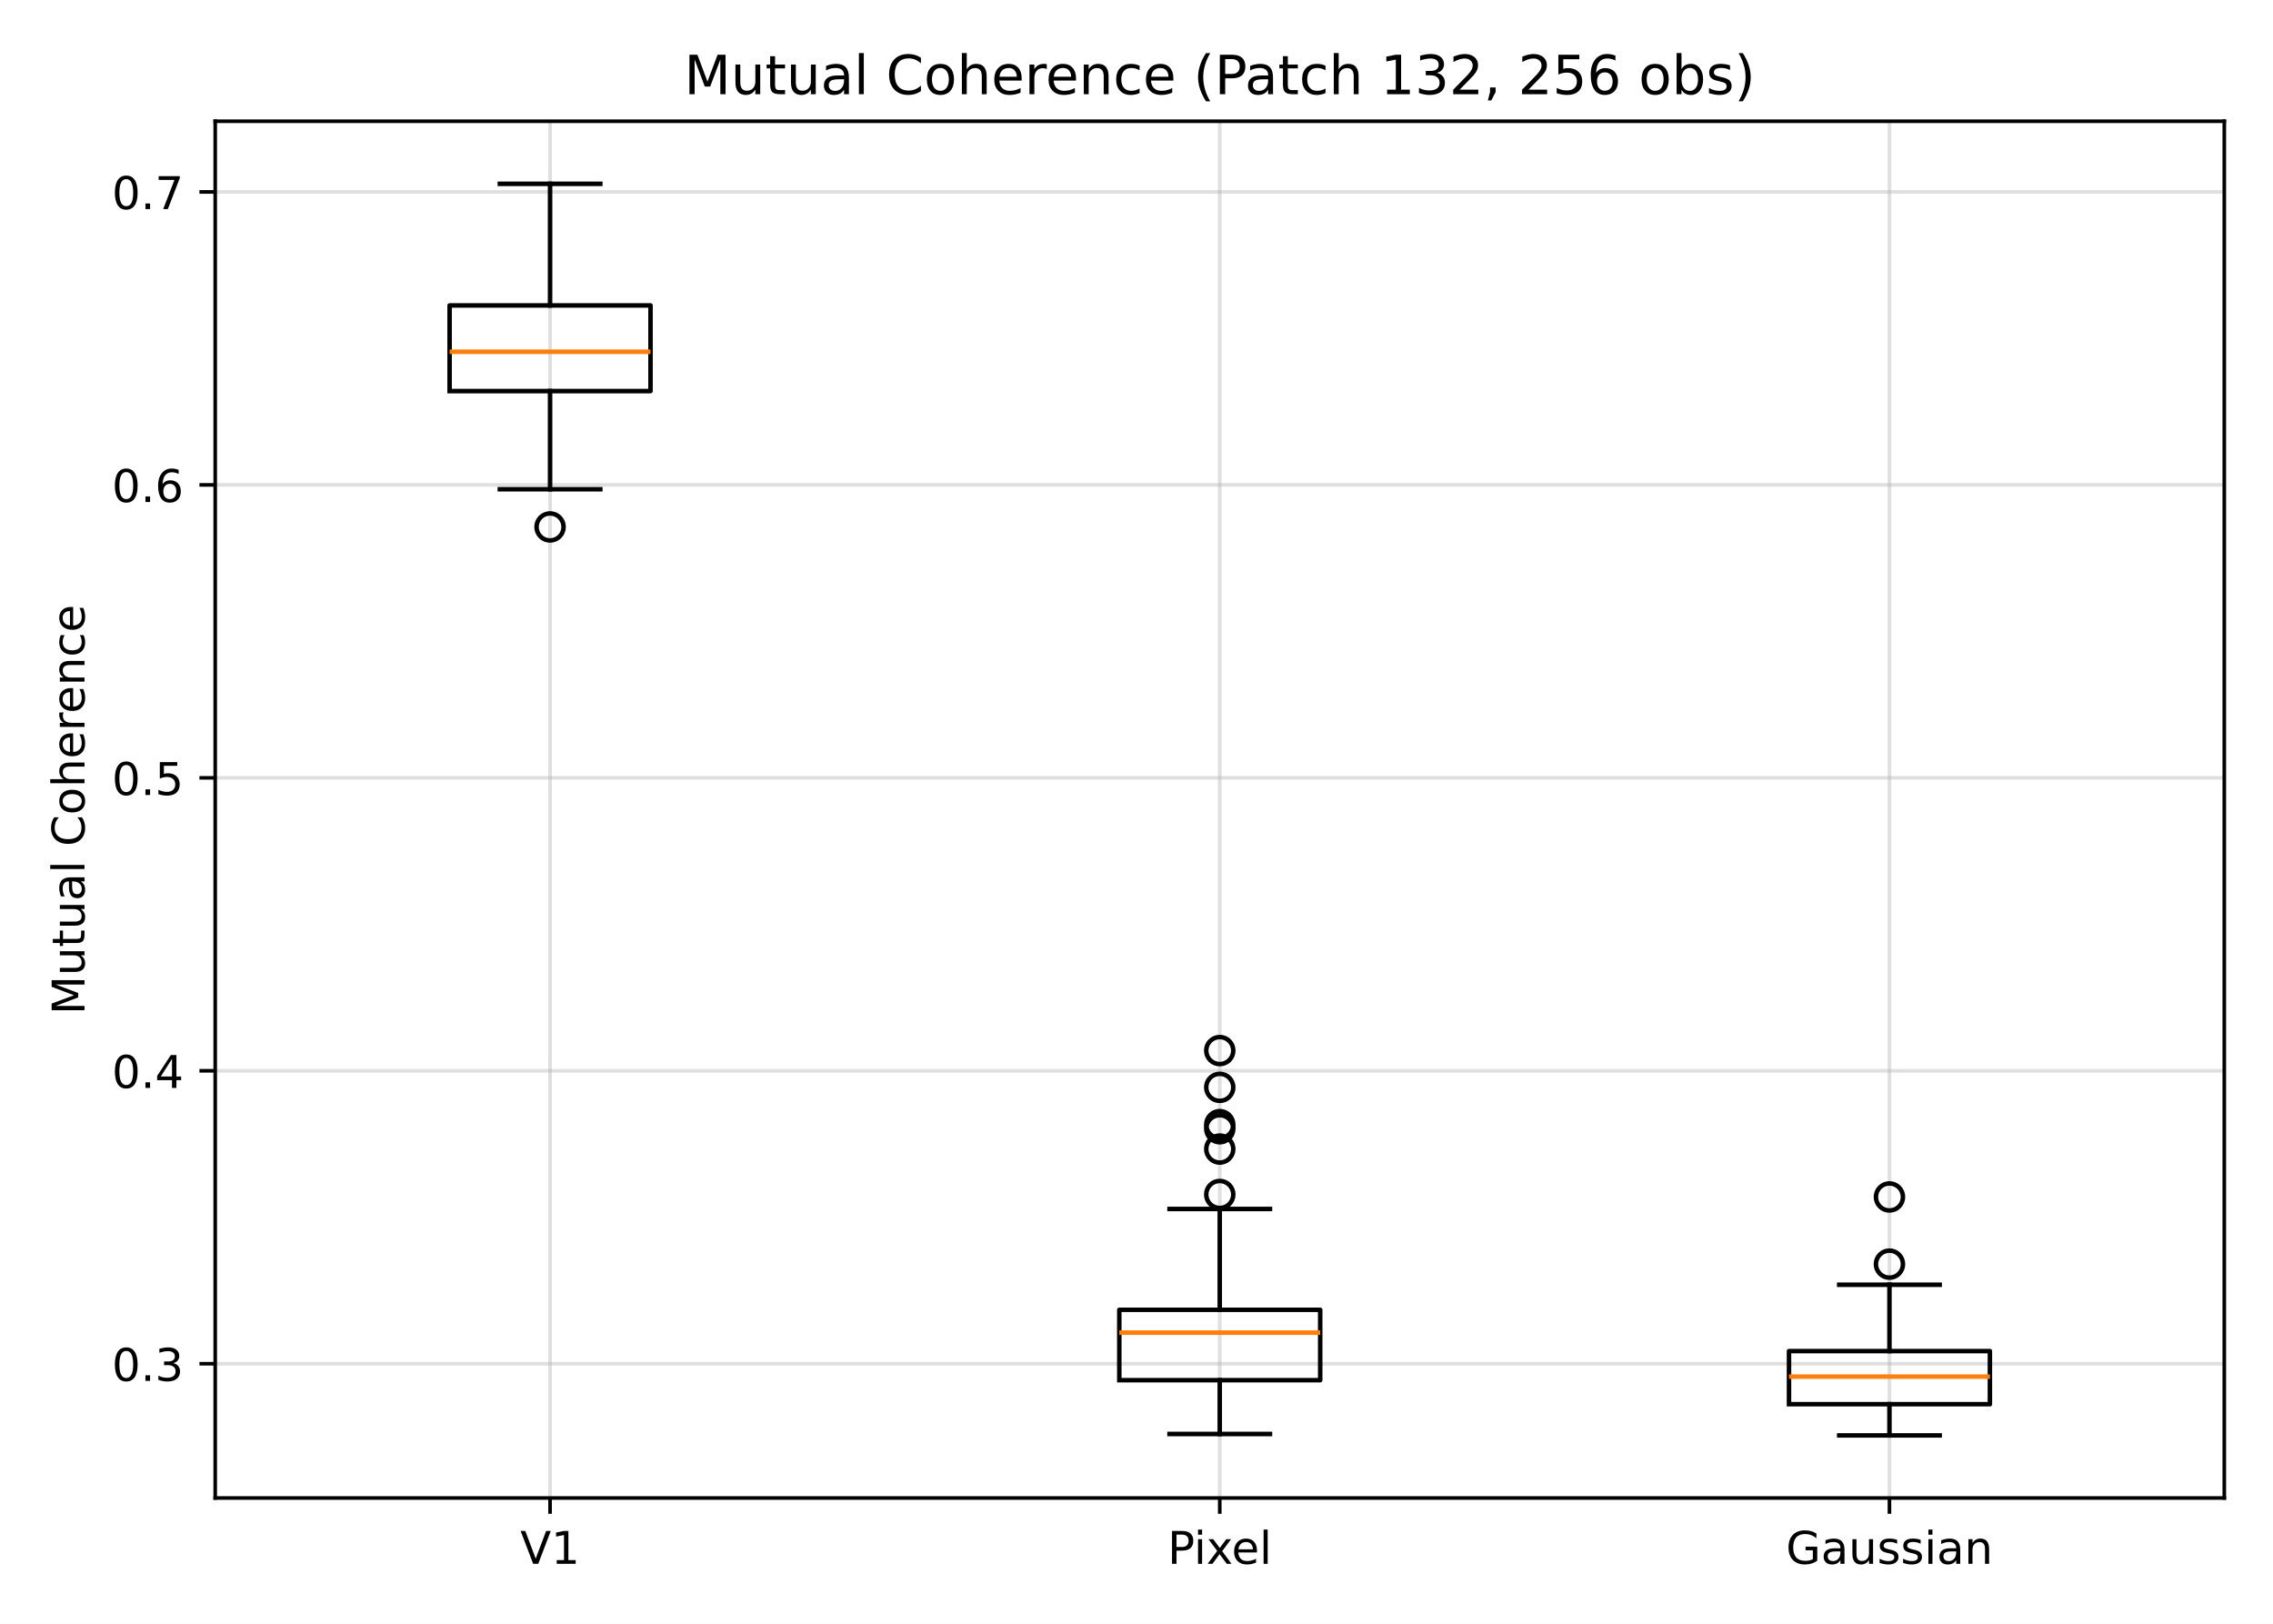
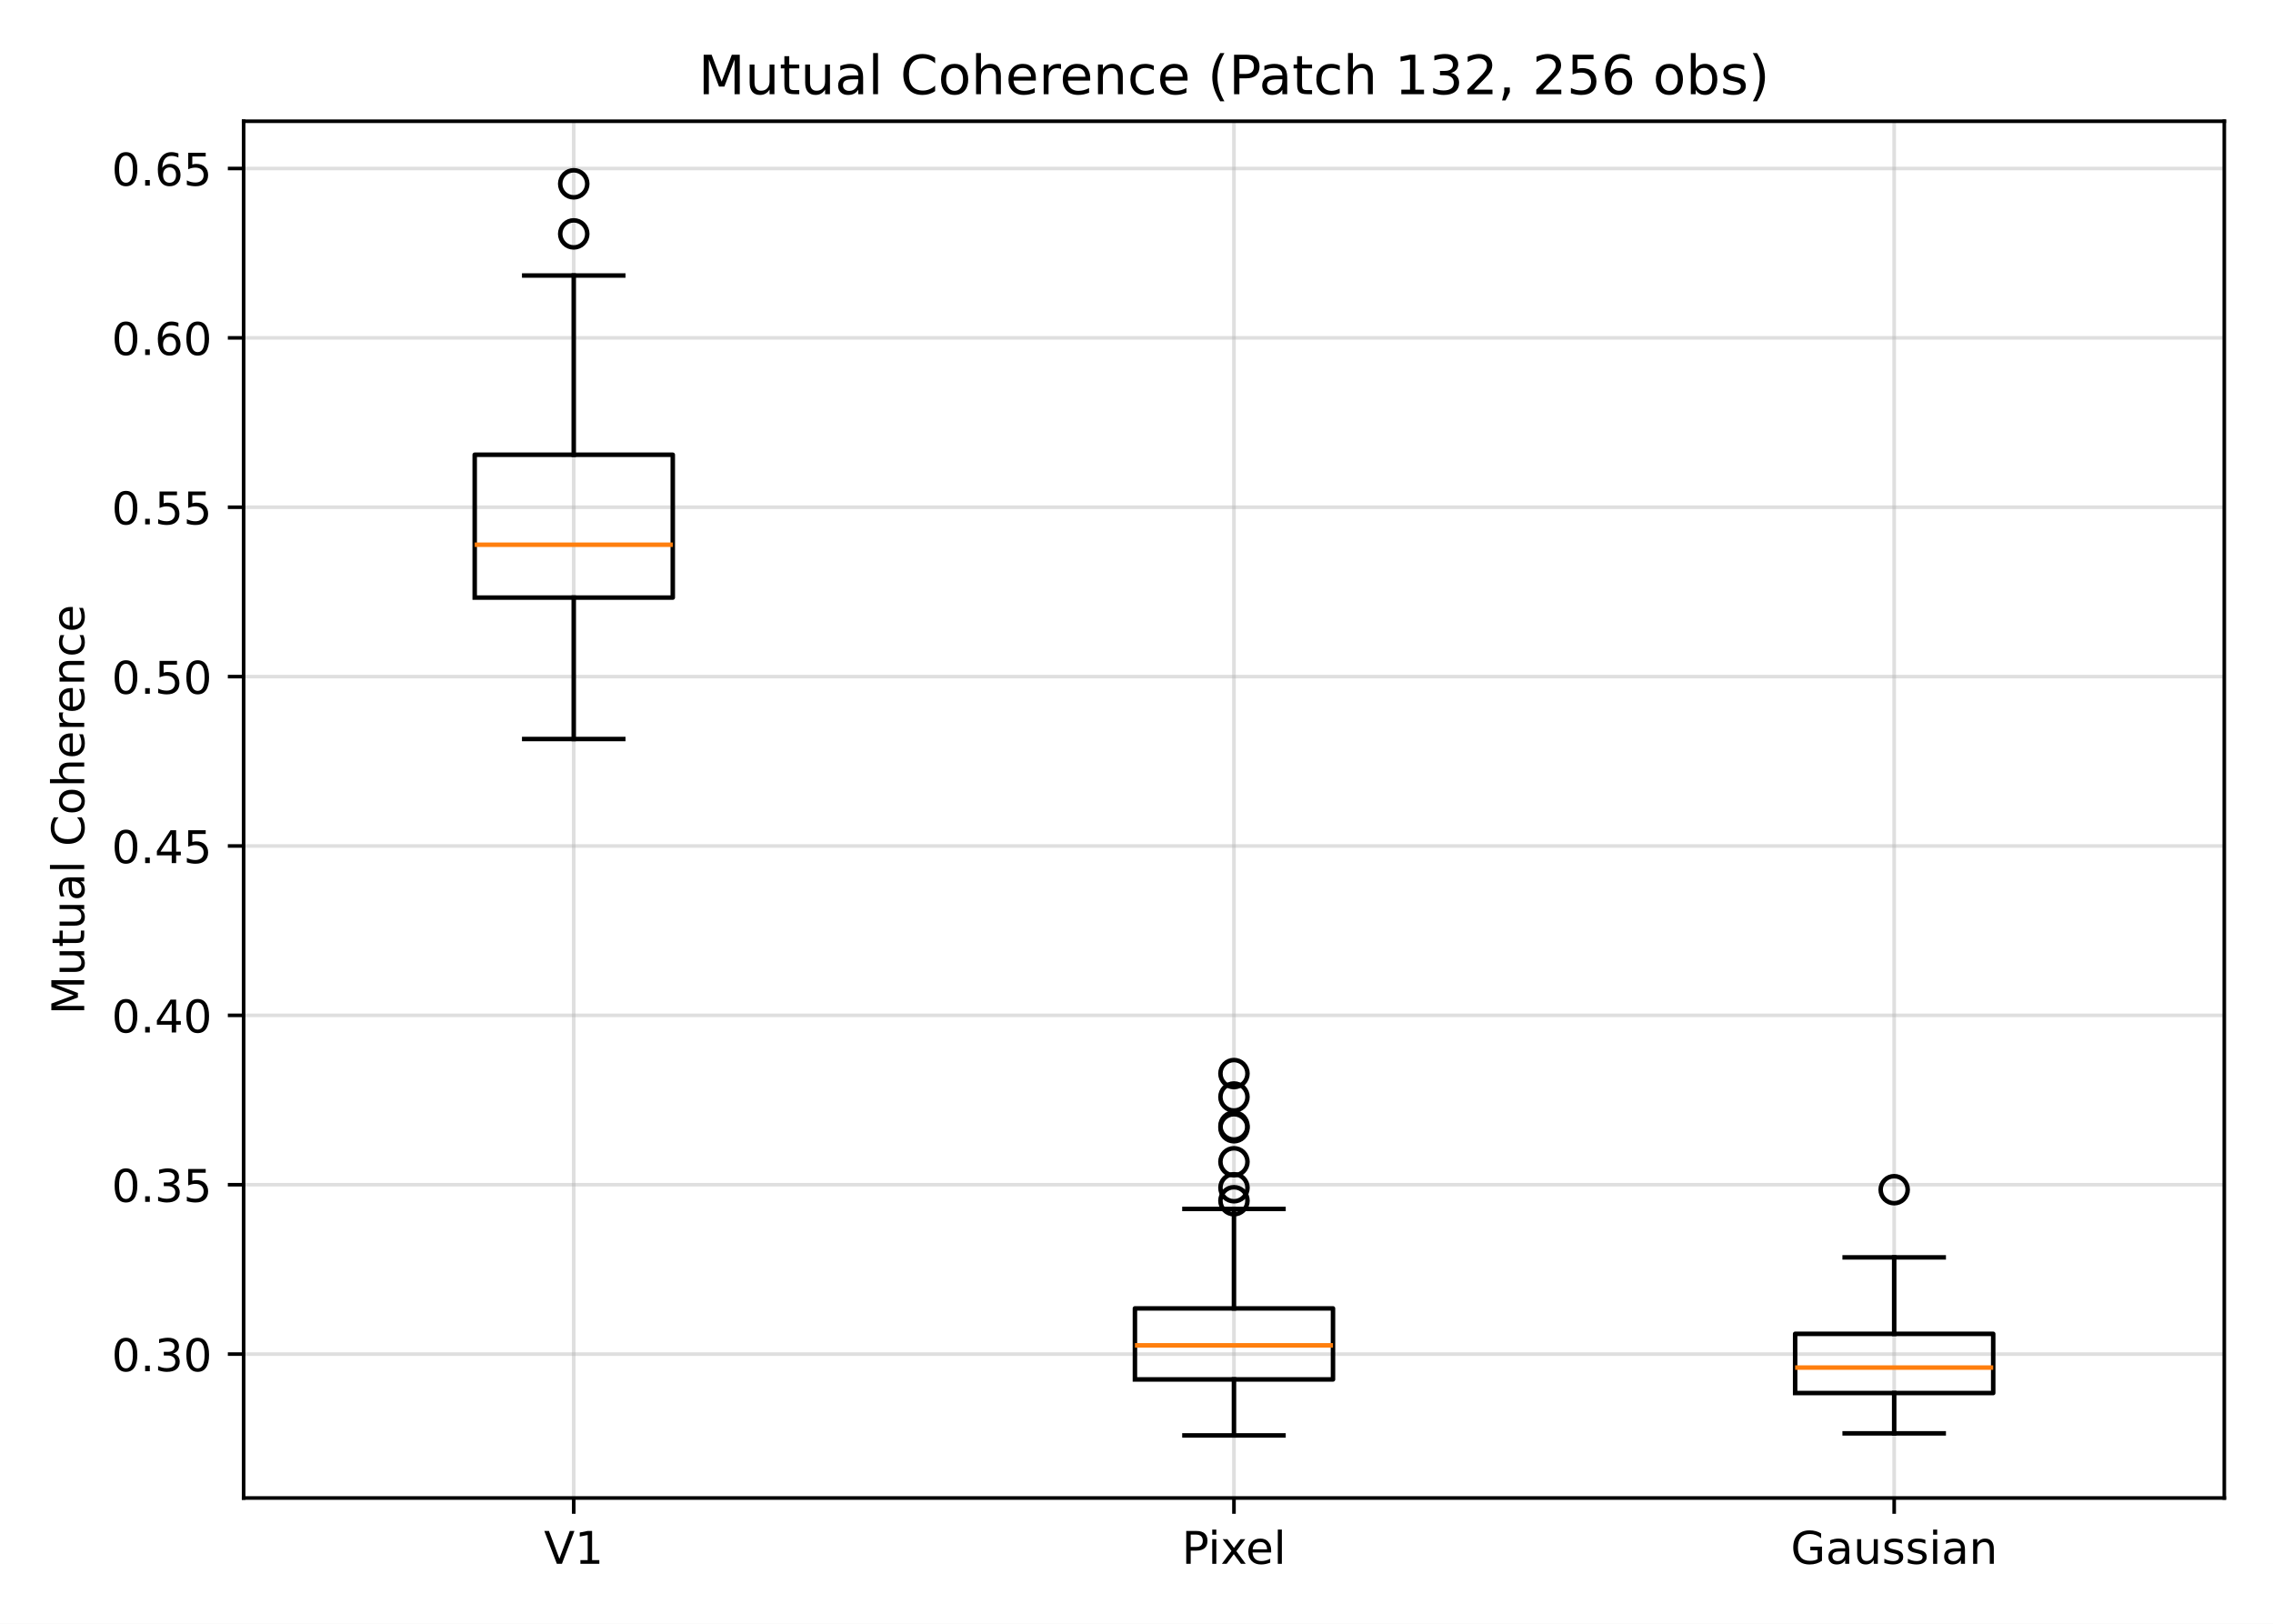
<svg xmlns="http://www.w3.org/2000/svg" xmlns:xlink="http://www.w3.org/1999/xlink" width="504pt" height="360pt" viewBox="0 0 504 360" version="1.1">
  <defs>
    <style type="text/css">*{stroke-linejoin: round; stroke-linecap: butt}</style>
  </defs>
  <g id="figure_1">
    <g id="patch_1">
      <path d="M 0 360  L 504 360  L 504 0  L 0 0  z " style="fill: #ffffff" />
    </g>
    <g id="axes_1">
      <g id="patch_2">
-         <path d="M 47.72 332.12  L 493.2 332.12  L 493.2 26.88  L 47.72 26.88  z " style="fill: #ffffff" />
+         <path d="M 54.02 332.12  L 493.2 332.12  L 493.2 26.88  L 54.02 26.88  z " style="fill: #ffffff" />
      </g>
      <g id="matplotlib.axis_1">
        <g id="xtick_1">
          <g id="line2d_1">
-             <path d="M 121.967 332.12  L 121.967 26.88  " clip-path="url(#p954dbcb11c)" style="fill: none; stroke: #b0b0b0; stroke-opacity: 0.4; stroke-width: 0.8; stroke-linecap: square" />
+             <path d="M 127.217 332.12  L 127.217 26.88  " clip-path="url(#p6411056f64)" style="fill: none; stroke: #b0b0b0; stroke-opacity: 0.4; stroke-width: 0.8; stroke-linecap: square" />
          </g>
          <g id="line2d_2">
            <defs>
-               <path id="m3029310635" d="M 0 0  L 0 3.5  " style="stroke: #000000; stroke-width: 0.8" />
+               <path id="m22b3dacb68" d="M 0 0  L 0 3.5  " style="stroke: #000000; stroke-width: 0.8" />
            </defs>
            <g>
-               <use xlink:href="#m3029310635" x="121.967" y="332.12" style="stroke: #000000; stroke-width: 0.8" />
+               <use xlink:href="#m22b3dacb68" x="127.217" y="332.12" style="stroke: #000000; stroke-width: 0.8" />
            </g>
          </g>
          <g id="text_1">
-             <g transform="translate(115.3651 346.7184) scale(0.1 -0.1)">
+             <g transform="translate(120.6151 346.7184) scale(0.1 -0.1)">
              <defs>
                <path id="DejaVuSans-56" d="M 1831 0  L 50 4666  L 709 4666  L 2188 738  L 3669 4666  L 4325 4666  L 2547 0  L 1831 0  z " transform="scale(0.015625)" />
                <path id="DejaVuSans-31" d="M 794 531  L 1825 531  L 1825 4091  L 703 3866  L 703 4441  L 1819 4666  L 2450 4666  L 2450 531  L 3481 531  L 3481 0  L 794 0  L 794 531  z " transform="scale(0.015625)" />
              </defs>
              <use xlink:href="#DejaVuSans-56" />
              <use xlink:href="#DejaVuSans-31" transform="translate(68.4082 0)" />
            </g>
          </g>
        </g>
        <g id="xtick_2">
          <g id="line2d_3">
-             <path d="M 270.46 332.12  L 270.46 26.88  " clip-path="url(#p954dbcb11c)" style="fill: none; stroke: #b0b0b0; stroke-opacity: 0.4; stroke-width: 0.8; stroke-linecap: square" />
+             <path d="M 273.61 332.12  L 273.61 26.88  " clip-path="url(#p6411056f64)" style="fill: none; stroke: #b0b0b0; stroke-opacity: 0.4; stroke-width: 0.8; stroke-linecap: square" />
          </g>
          <g id="line2d_4">
            <g>
-               <use xlink:href="#m3029310635" x="270.46" y="332.12" style="stroke: #000000; stroke-width: 0.8" />
+               <use xlink:href="#m22b3dacb68" x="273.61" y="332.12" style="stroke: #000000; stroke-width: 0.8" />
            </g>
          </g>
          <g id="text_2">
-             <g transform="translate(258.8998 346.7184) scale(0.1 -0.1)">
+             <g transform="translate(262.0498 346.7184) scale(0.1 -0.1)">
              <defs>
                <path id="DejaVuSans-50" d="M 1259 4147  L 1259 2394  L 2053 2394  Q 2494 2394 2734 2622  Q 2975 2850 2975 3272  Q 2975 3691 2734 3919  Q 2494 4147 2053 4147  L 1259 4147  z M 628 4666  L 2053 4666  Q 2838 4666 3239 4311  Q 3641 3956 3641 3272  Q 3641 2581 3239 2228  Q 2838 1875 2053 1875  L 1259 1875  L 1259 0  L 628 0  L 628 4666  z " transform="scale(0.015625)" />
                <path id="DejaVuSans-69" d="M 603 3500  L 1178 3500  L 1178 0  L 603 0  L 603 3500  z M 603 4863  L 1178 4863  L 1178 4134  L 603 4134  L 603 4863  z " transform="scale(0.015625)" />
                <path id="DejaVuSans-78" d="M 3513 3500  L 2247 1797  L 3578 0  L 2900 0  L 1881 1375  L 863 0  L 184 0  L 1544 1831  L 300 3500  L 978 3500  L 1906 2253  L 2834 3500  L 3513 3500  z " transform="scale(0.015625)" />
                <path id="DejaVuSans-65" d="M 3597 1894  L 3597 1613  L 953 1613  Q 991 1019 1311 708  Q 1631 397 2203 397  Q 2534 397 2845 478  Q 3156 559 3463 722  L 3463 178  Q 3153 47 2828 -22  Q 2503 -91 2169 -91  Q 1331 -91 842 396  Q 353 884 353 1716  Q 353 2575 817 3079  Q 1281 3584 2069 3584  Q 2775 3584 3186 3129  Q 3597 2675 3597 1894  z M 3022 2063  Q 3016 2534 2758 2815  Q 2500 3097 2075 3097  Q 1594 3097 1305 2825  Q 1016 2553 972 2059  L 3022 2063  z " transform="scale(0.015625)" />
                <path id="DejaVuSans-6c" d="M 603 4863  L 1178 4863  L 1178 0  L 603 0  L 603 4863  z " transform="scale(0.015625)" />
              </defs>
              <use xlink:href="#DejaVuSans-50" />
              <use xlink:href="#DejaVuSans-69" transform="translate(58.05273 0)" />
              <use xlink:href="#DejaVuSans-78" transform="translate(85.83594 0)" />
              <use xlink:href="#DejaVuSans-65" transform="translate(141.8906 0)" />
              <use xlink:href="#DejaVuSans-6c" transform="translate(203.4141 0)" />
            </g>
          </g>
        </g>
        <g id="xtick_3">
          <g id="line2d_5">
-             <path d="M 418.953 332.12  L 418.953 26.88  " clip-path="url(#p954dbcb11c)" style="fill: none; stroke: #b0b0b0; stroke-opacity: 0.4; stroke-width: 0.8; stroke-linecap: square" />
+             <path d="M 420.003 332.12  L 420.003 26.88  " clip-path="url(#p6411056f64)" style="fill: none; stroke: #b0b0b0; stroke-opacity: 0.4; stroke-width: 0.8; stroke-linecap: square" />
          </g>
          <g id="line2d_6">
            <g>
-               <use xlink:href="#m3029310635" x="418.953" y="332.12" style="stroke: #000000; stroke-width: 0.8" />
+               <use xlink:href="#m22b3dacb68" x="420.003" y="332.12" style="stroke: #000000; stroke-width: 0.8" />
            </g>
          </g>
          <g id="text_3">
-             <g transform="translate(396.0151 346.7184) scale(0.1 -0.1)">
+             <g transform="translate(397.0651 346.7184) scale(0.1 -0.1)">
              <defs>
                <path id="DejaVuSans-47" d="M 3809 666  L 3809 1919  L 2778 1919  L 2778 2438  L 4434 2438  L 4434 434  Q 4069 175 3628 42  Q 3188 -91 2688 -91  Q 1594 -91 976 548  Q 359 1188 359 2328  Q 359 3472 976 4111  Q 1594 4750 2688 4750  Q 3144 4750 3555 4637  Q 3966 4525 4313 4306  L 4313 3634  Q 3963 3931 3569 4081  Q 3175 4231 2741 4231  Q 1884 4231 1454 3753  Q 1025 3275 1025 2328  Q 1025 1384 1454 906  Q 1884 428 2741 428  Q 3075 428 3337 486  Q 3600 544 3809 666  z " transform="scale(0.015625)" />
                <path id="DejaVuSans-61" d="M 2194 1759  Q 1497 1759 1228 1600  Q 959 1441 959 1056  Q 959 750 1161 570  Q 1363 391 1709 391  Q 2188 391 2477 730  Q 2766 1069 2766 1631  L 2766 1759  L 2194 1759  z M 3341 1997  L 3341 0  L 2766 0  L 2766 531  Q 2569 213 2275 61  Q 1981 -91 1556 -91  Q 1019 -91 701 211  Q 384 513 384 1019  Q 384 1609 779 1909  Q 1175 2209 1959 2209  L 2766 2209  L 2766 2266  Q 2766 2663 2505 2880  Q 2244 3097 1772 3097  Q 1472 3097 1187 3025  Q 903 2953 641 2809  L 641 3341  Q 956 3463 1253 3523  Q 1550 3584 1831 3584  Q 2591 3584 2966 3190  Q 3341 2797 3341 1997  z " transform="scale(0.015625)" />
                <path id="DejaVuSans-75" d="M 544 1381  L 544 3500  L 1119 3500  L 1119 1403  Q 1119 906 1312 657  Q 1506 409 1894 409  Q 2359 409 2629 706  Q 2900 1003 2900 1516  L 2900 3500  L 3475 3500  L 3475 0  L 2900 0  L 2900 538  Q 2691 219 2414 64  Q 2138 -91 1772 -91  Q 1169 -91 856 284  Q 544 659 544 1381  z M 1991 3584  L 1991 3584  z " transform="scale(0.015625)" />
                <path id="DejaVuSans-73" d="M 2834 3397  L 2834 2853  Q 2591 2978 2328 3040  Q 2066 3103 1784 3103  Q 1356 3103 1142 2972  Q 928 2841 928 2578  Q 928 2378 1081 2264  Q 1234 2150 1697 2047  L 1894 2003  Q 2506 1872 2764 1633  Q 3022 1394 3022 966  Q 3022 478 2636 193  Q 2250 -91 1575 -91  Q 1294 -91 989 -36  Q 684 19 347 128  L 347 722  Q 666 556 975 473  Q 1284 391 1588 391  Q 1994 391 2212 530  Q 2431 669 2431 922  Q 2431 1156 2273 1281  Q 2116 1406 1581 1522  L 1381 1569  Q 847 1681 609 1914  Q 372 2147 372 2553  Q 372 3047 722 3315  Q 1072 3584 1716 3584  Q 2034 3584 2315 3537  Q 2597 3491 2834 3397  z " transform="scale(0.015625)" />
                <path id="DejaVuSans-6e" d="M 3513 2113  L 3513 0  L 2938 0  L 2938 2094  Q 2938 2591 2744 2837  Q 2550 3084 2163 3084  Q 1697 3084 1428 2787  Q 1159 2491 1159 1978  L 1159 0  L 581 0  L 581 3500  L 1159 3500  L 1159 2956  Q 1366 3272 1645 3428  Q 1925 3584 2291 3584  Q 2894 3584 3203 3211  Q 3513 2838 3513 2113  z " transform="scale(0.015625)" />
              </defs>
              <use xlink:href="#DejaVuSans-47" />
              <use xlink:href="#DejaVuSans-61" transform="translate(77.49023 0)" />
              <use xlink:href="#DejaVuSans-75" transform="translate(138.7695 0)" />
              <use xlink:href="#DejaVuSans-73" transform="translate(202.1484 0)" />
              <use xlink:href="#DejaVuSans-73" transform="translate(254.248 0)" />
              <use xlink:href="#DejaVuSans-69" transform="translate(306.3477 0)" />
              <use xlink:href="#DejaVuSans-61" transform="translate(334.1309 0)" />
              <use xlink:href="#DejaVuSans-6e" transform="translate(395.4102 0)" />
            </g>
          </g>
        </g>
      </g>
      <g id="matplotlib.axis_2">
        <g id="ytick_1">
          <g id="line2d_7">
-             <path d="M 47.72 302.354  L 493.2 302.354  " clip-path="url(#p954dbcb11c)" style="fill: none; stroke: #b0b0b0; stroke-opacity: 0.4; stroke-width: 0.8; stroke-linecap: square" />
+             <path d="M 54.02 300.217  L 493.2 300.217  " clip-path="url(#p6411056f64)" style="fill: none; stroke: #b0b0b0; stroke-opacity: 0.4; stroke-width: 0.8; stroke-linecap: square" />
          </g>
          <g id="line2d_8">
            <defs>
-               <path id="mb34a39f647" d="M 0 0  L -3.5 0  " style="stroke: #000000; stroke-width: 0.8" />
+               <path id="mb0b63b928d" d="M 0 0  L -3.5 0  " style="stroke: #000000; stroke-width: 0.8" />
            </defs>
            <g>
-               <use xlink:href="#mb34a39f647" x="47.72" y="302.354" style="stroke: #000000; stroke-width: 0.8" />
+               <use xlink:href="#mb0b63b928d" x="54.02" y="300.217" style="stroke: #000000; stroke-width: 0.8" />
            </g>
          </g>
          <g id="text_4">
-             <g transform="translate(24.81687 306.1536) scale(0.1 -0.1)">
+             <g transform="translate(24.75437 304.016) scale(0.1 -0.1)">
              <defs>
                <path id="DejaVuSans-30" d="M 2034 4250  Q 1547 4250 1301 3770  Q 1056 3291 1056 2328  Q 1056 1369 1301 889  Q 1547 409 2034 409  Q 2525 409 2770 889  Q 3016 1369 3016 2328  Q 3016 3291 2770 3770  Q 2525 4250 2034 4250  z M 2034 4750  Q 2819 4750 3233 4129  Q 3647 3509 3647 2328  Q 3647 1150 3233 529  Q 2819 -91 2034 -91  Q 1250 -91 836 529  Q 422 1150 422 2328  Q 422 3509 836 4129  Q 1250 4750 2034 4750  z " transform="scale(0.015625)" />
                <path id="DejaVuSans-2e" d="M 684 794  L 1344 794  L 1344 0  L 684 0  L 684 794  z " transform="scale(0.015625)" />
                <path id="DejaVuSans-33" d="M 2597 2516  Q 3050 2419 3304 2112  Q 3559 1806 3559 1356  Q 3559 666 3084 287  Q 2609 -91 1734 -91  Q 1441 -91 1130 -33  Q 819 25 488 141  L 488 750  Q 750 597 1062 519  Q 1375 441 1716 441  Q 2309 441 2620 675  Q 2931 909 2931 1356  Q 2931 1769 2642 2001  Q 2353 2234 1838 2234  L 1294 2234  L 1294 2753  L 1863 2753  Q 2328 2753 2575 2939  Q 2822 3125 2822 3475  Q 2822 3834 2567 4026  Q 2313 4219 1838 4219  Q 1578 4219 1281 4162  Q 984 4106 628 3988  L 628 4550  Q 988 4650 1302 4700  Q 1616 4750 1894 4750  Q 2613 4750 3031 4423  Q 3450 4097 3450 3541  Q 3450 3153 3228 2886  Q 3006 2619 2597 2516  z " transform="scale(0.015625)" />
              </defs>
              <use xlink:href="#DejaVuSans-30" />
              <use xlink:href="#DejaVuSans-2e" transform="translate(63.62305 0)" />
              <use xlink:href="#DejaVuSans-33" transform="translate(95.41016 0)" />
+               <use xlink:href="#DejaVuSans-30" transform="translate(159.0332 0)" />
            </g>
          </g>
        </g>
        <g id="ytick_2">
          <g id="line2d_9">
-             <path d="M 47.72 237.404  L 493.2 237.404  " clip-path="url(#p954dbcb11c)" style="fill: none; stroke: #b0b0b0; stroke-opacity: 0.4; stroke-width: 0.8; stroke-linecap: square" />
+             <path d="M 54.02 262.665  L 493.2 262.665  " clip-path="url(#p6411056f64)" style="fill: none; stroke: #b0b0b0; stroke-opacity: 0.4; stroke-width: 0.8; stroke-linecap: square" />
          </g>
          <g id="line2d_10">
            <g>
-               <use xlink:href="#mb34a39f647" x="47.72" y="237.404" style="stroke: #000000; stroke-width: 0.8" />
+               <use xlink:href="#mb0b63b928d" x="54.02" y="262.665" style="stroke: #000000; stroke-width: 0.8" />
            </g>
          </g>
          <g id="text_5">
-             <g transform="translate(24.81687 241.2035) scale(0.1 -0.1)">
-               <defs>
-                 <path id="DejaVuSans-34" d="M 2419 4116  L 825 1625  L 2419 1625  L 2419 4116  z M 2253 4666  L 3047 4666  L 3047 1625  L 3713 1625  L 3713 1100  L 3047 1100  L 3047 0  L 2419 0  L 2419 1100  L 313 1100  L 313 1709  L 2253 4666  z " transform="scale(0.015625)" />
-               </defs>
-               <use xlink:href="#DejaVuSans-30" />
-               <use xlink:href="#DejaVuSans-2e" transform="translate(63.62305 0)" />
-               <use xlink:href="#DejaVuSans-34" transform="translate(95.41016 0)" />
+             <g transform="translate(24.75437 266.4643) scale(0.1 -0.1)">
+               <defs>
+                 <path id="DejaVuSans-35" d="M 691 4666  L 3169 4666  L 3169 4134  L 1269 4134  L 1269 2991  Q 1406 3038 1543 3061  Q 1681 3084 1819 3084  Q 2600 3084 3056 2656  Q 3513 2228 3513 1497  Q 3513 744 3044 326  Q 2575 -91 1722 -91  Q 1428 -91 1123 -41  Q 819 9 494 109  L 494 744  Q 775 591 1075 516  Q 1375 441 1709 441  Q 2250 441 2565 725  Q 2881 1009 2881 1497  Q 2881 1984 2565 2268  Q 2250 2553 1709 2553  Q 1456 2553 1204 2497  Q 953 2441 691 2322  L 691 4666  z " transform="scale(0.015625)" />
+               </defs>
+               <use xlink:href="#DejaVuSans-30" />
+               <use xlink:href="#DejaVuSans-2e" transform="translate(63.62305 0)" />
+               <use xlink:href="#DejaVuSans-33" transform="translate(95.41016 0)" />
+               <use xlink:href="#DejaVuSans-35" transform="translate(159.0332 0)" />
            </g>
          </g>
        </g>
        <g id="ytick_3">
          <g id="line2d_11">
-             <path d="M 47.72 172.454  L 493.2 172.454  " clip-path="url(#p954dbcb11c)" style="fill: none; stroke: #b0b0b0; stroke-opacity: 0.4; stroke-width: 0.8; stroke-linecap: square" />
+             <path d="M 54.02 225.113  L 493.2 225.113  " clip-path="url(#p6411056f64)" style="fill: none; stroke: #b0b0b0; stroke-opacity: 0.4; stroke-width: 0.8; stroke-linecap: square" />
          </g>
          <g id="line2d_12">
            <g>
-               <use xlink:href="#mb34a39f647" x="47.72" y="172.454" style="stroke: #000000; stroke-width: 0.8" />
+               <use xlink:href="#mb0b63b928d" x="54.02" y="225.113" style="stroke: #000000; stroke-width: 0.8" />
            </g>
          </g>
          <g id="text_6">
-             <g transform="translate(24.81687 176.2534) scale(0.1 -0.1)">
-               <defs>
-                 <path id="DejaVuSans-35" d="M 691 4666  L 3169 4666  L 3169 4134  L 1269 4134  L 1269 2991  Q 1406 3038 1543 3061  Q 1681 3084 1819 3084  Q 2600 3084 3056 2656  Q 3513 2228 3513 1497  Q 3513 744 3044 326  Q 2575 -91 1722 -91  Q 1428 -91 1123 -41  Q 819 9 494 109  L 494 744  Q 775 591 1075 516  Q 1375 441 1709 441  Q 2250 441 2565 725  Q 2881 1009 2881 1497  Q 2881 1984 2565 2268  Q 2250 2553 1709 2553  Q 1456 2553 1204 2497  Q 953 2441 691 2322  L 691 4666  z " transform="scale(0.015625)" />
-               </defs>
-               <use xlink:href="#DejaVuSans-30" />
-               <use xlink:href="#DejaVuSans-2e" transform="translate(63.62305 0)" />
-               <use xlink:href="#DejaVuSans-35" transform="translate(95.41016 0)" />
+             <g transform="translate(24.75437 228.9125) scale(0.1 -0.1)">
+               <defs>
+                 <path id="DejaVuSans-34" d="M 2419 4116  L 825 1625  L 2419 1625  L 2419 4116  z M 2253 4666  L 3047 4666  L 3047 1625  L 3713 1625  L 3713 1100  L 3047 1100  L 3047 0  L 2419 0  L 2419 1100  L 313 1100  L 313 1709  L 2253 4666  z " transform="scale(0.015625)" />
+               </defs>
+               <use xlink:href="#DejaVuSans-30" />
+               <use xlink:href="#DejaVuSans-2e" transform="translate(63.62305 0)" />
+               <use xlink:href="#DejaVuSans-34" transform="translate(95.41016 0)" />
+               <use xlink:href="#DejaVuSans-30" transform="translate(159.0332 0)" />
            </g>
          </g>
        </g>
        <g id="ytick_4">
          <g id="line2d_13">
-             <path d="M 47.72 107.504  L 493.2 107.504  " clip-path="url(#p954dbcb11c)" style="fill: none; stroke: #b0b0b0; stroke-opacity: 0.4; stroke-width: 0.8; stroke-linecap: square" />
+             <path d="M 54.02 187.562  L 493.2 187.562  " clip-path="url(#p6411056f64)" style="fill: none; stroke: #b0b0b0; stroke-opacity: 0.4; stroke-width: 0.8; stroke-linecap: square" />
          </g>
          <g id="line2d_14">
            <g>
-               <use xlink:href="#mb34a39f647" x="47.72" y="107.504" style="stroke: #000000; stroke-width: 0.8" />
+               <use xlink:href="#mb0b63b928d" x="54.02" y="187.562" style="stroke: #000000; stroke-width: 0.8" />
            </g>
          </g>
          <g id="text_7">
-             <g transform="translate(24.81687 111.3032) scale(0.1 -0.1)">
-               <defs>
-                 <path id="DejaVuSans-36" d="M 2113 2584  Q 1688 2584 1439 2293  Q 1191 2003 1191 1497  Q 1191 994 1439 701  Q 1688 409 2113 409  Q 2538 409 2786 701  Q 3034 994 3034 1497  Q 3034 2003 2786 2293  Q 2538 2584 2113 2584  z M 3366 4563  L 3366 3988  Q 3128 4100 2886 4159  Q 2644 4219 2406 4219  Q 1781 4219 1451 3797  Q 1122 3375 1075 2522  Q 1259 2794 1537 2939  Q 1816 3084 2150 3084  Q 2853 3084 3261 2657  Q 3669 2231 3669 1497  Q 3669 778 3244 343  Q 2819 -91 2113 -91  Q 1303 -91 875 529  Q 447 1150 447 2328  Q 447 3434 972 4092  Q 1497 4750 2381 4750  Q 2619 4750 2861 4703  Q 3103 4656 3366 4563  z " transform="scale(0.015625)" />
-               </defs>
-               <use xlink:href="#DejaVuSans-30" />
-               <use xlink:href="#DejaVuSans-2e" transform="translate(63.62305 0)" />
-               <use xlink:href="#DejaVuSans-36" transform="translate(95.41016 0)" />
+             <g transform="translate(24.75437 191.3607) scale(0.1 -0.1)">
+               <use xlink:href="#DejaVuSans-30" />
+               <use xlink:href="#DejaVuSans-2e" transform="translate(63.62305 0)" />
+               <use xlink:href="#DejaVuSans-34" transform="translate(95.41016 0)" />
+               <use xlink:href="#DejaVuSans-35" transform="translate(159.0332 0)" />
            </g>
          </g>
        </g>
        <g id="ytick_5">
          <g id="line2d_15">
-             <path d="M 47.72 42.554  L 493.2 42.554  " clip-path="url(#p954dbcb11c)" style="fill: none; stroke: #b0b0b0; stroke-opacity: 0.4; stroke-width: 0.8; stroke-linecap: square" />
+             <path d="M 54.02 150.01  L 493.2 150.01  " clip-path="url(#p6411056f64)" style="fill: none; stroke: #b0b0b0; stroke-opacity: 0.4; stroke-width: 0.8; stroke-linecap: square" />
          </g>
          <g id="line2d_16">
            <g>
-               <use xlink:href="#mb34a39f647" x="47.72" y="42.554" style="stroke: #000000; stroke-width: 0.8" />
+               <use xlink:href="#mb0b63b928d" x="54.02" y="150.01" style="stroke: #000000; stroke-width: 0.8" />
            </g>
          </g>
          <g id="text_8">
-             <g transform="translate(24.81687 46.35311) scale(0.1 -0.1)">
-               <defs>
-                 <path id="DejaVuSans-37" d="M 525 4666  L 3525 4666  L 3525 4397  L 1831 0  L 1172 0  L 2766 4134  L 525 4134  L 525 4666  z " transform="scale(0.015625)" />
-               </defs>
-               <use xlink:href="#DejaVuSans-30" />
-               <use xlink:href="#DejaVuSans-2e" transform="translate(63.62305 0)" />
-               <use xlink:href="#DejaVuSans-37" transform="translate(95.41016 0)" />
-             </g>
-           </g>
-         </g>
-         <g id="text_9">
-           <g transform="translate(18.73719 224.9641) rotate(-90) scale(0.1 -0.1)">
+             <g transform="translate(24.75437 153.809) scale(0.1 -0.1)">
+               <use xlink:href="#DejaVuSans-30" />
+               <use xlink:href="#DejaVuSans-2e" transform="translate(63.62305 0)" />
+               <use xlink:href="#DejaVuSans-35" transform="translate(95.41016 0)" />
+               <use xlink:href="#DejaVuSans-30" transform="translate(159.0332 0)" />
+             </g>
+           </g>
+         </g>
+         <g id="ytick_6">
+           <g id="line2d_17">
+             <path d="M 54.02 112.458  L 493.2 112.458  " clip-path="url(#p6411056f64)" style="fill: none; stroke: #b0b0b0; stroke-opacity: 0.4; stroke-width: 0.8; stroke-linecap: square" />
+           </g>
+           <g id="line2d_18">
+             <g>
+               <use xlink:href="#mb0b63b928d" x="54.02" y="112.458" style="stroke: #000000; stroke-width: 0.8" />
+             </g>
+           </g>
+           <g id="text_9">
+             <g transform="translate(24.75437 116.2572) scale(0.1 -0.1)">
+               <use xlink:href="#DejaVuSans-30" />
+               <use xlink:href="#DejaVuSans-2e" transform="translate(63.62305 0)" />
+               <use xlink:href="#DejaVuSans-35" transform="translate(95.41016 0)" />
+               <use xlink:href="#DejaVuSans-35" transform="translate(159.0332 0)" />
+             </g>
+           </g>
+         </g>
+         <g id="ytick_7">
+           <g id="line2d_19">
+             <path d="M 54.02 74.906  L 493.2 74.906  " clip-path="url(#p6411056f64)" style="fill: none; stroke: #b0b0b0; stroke-opacity: 0.4; stroke-width: 0.8; stroke-linecap: square" />
+           </g>
+           <g id="line2d_20">
+             <g>
+               <use xlink:href="#mb0b63b928d" x="54.02" y="74.906" style="stroke: #000000; stroke-width: 0.8" />
+             </g>
+           </g>
+           <g id="text_10">
+             <g transform="translate(24.75437 78.70547) scale(0.1 -0.1)">
+               <defs>
+                 <path id="DejaVuSans-36" d="M 2113 2584  Q 1688 2584 1439 2293  Q 1191 2003 1191 1497  Q 1191 994 1439 701  Q 1688 409 2113 409  Q 2538 409 2786 701  Q 3034 994 3034 1497  Q 3034 2003 2786 2293  Q 2538 2584 2113 2584  z M 3366 4563  L 3366 3988  Q 3128 4100 2886 4159  Q 2644 4219 2406 4219  Q 1781 4219 1451 3797  Q 1122 3375 1075 2522  Q 1259 2794 1537 2939  Q 1816 3084 2150 3084  Q 2853 3084 3261 2657  Q 3669 2231 3669 1497  Q 3669 778 3244 343  Q 2819 -91 2113 -91  Q 1303 -91 875 529  Q 447 1150 447 2328  Q 447 3434 972 4092  Q 1497 4750 2381 4750  Q 2619 4750 2861 4703  Q 3103 4656 3366 4563  z " transform="scale(0.015625)" />
+               </defs>
+               <use xlink:href="#DejaVuSans-30" />
+               <use xlink:href="#DejaVuSans-2e" transform="translate(63.62305 0)" />
+               <use xlink:href="#DejaVuSans-36" transform="translate(95.41016 0)" />
+               <use xlink:href="#DejaVuSans-30" transform="translate(159.0332 0)" />
+             </g>
+           </g>
+         </g>
+         <g id="ytick_8">
+           <g id="line2d_21">
+             <path d="M 54.02 37.354  L 493.2 37.354  " clip-path="url(#p6411056f64)" style="fill: none; stroke: #b0b0b0; stroke-opacity: 0.4; stroke-width: 0.8; stroke-linecap: square" />
+           </g>
+           <g id="line2d_22">
+             <g>
+               <use xlink:href="#mb0b63b928d" x="54.02" y="37.354" style="stroke: #000000; stroke-width: 0.8" />
+             </g>
+           </g>
+           <g id="text_11">
+             <g transform="translate(24.75437 41.15371) scale(0.1 -0.1)">
+               <use xlink:href="#DejaVuSans-30" />
+               <use xlink:href="#DejaVuSans-2e" transform="translate(63.62305 0)" />
+               <use xlink:href="#DejaVuSans-36" transform="translate(95.41016 0)" />
+               <use xlink:href="#DejaVuSans-35" transform="translate(159.0332 0)" />
+             </g>
+           </g>
+         </g>
+         <g id="text_12">
+           <g transform="translate(18.67469 224.9641) rotate(-90) scale(0.1 -0.1)">
            <defs>
              <path id="DejaVuSans-4d" d="M 628 4666  L 1569 4666  L 2759 1491  L 3956 4666  L 4897 4666  L 4897 0  L 4281 0  L 4281 4097  L 3078 897  L 2444 897  L 1241 4097  L 1241 0  L 628 0  L 628 4666  z " transform="scale(0.015625)" />
              <path id="DejaVuSans-74" d="M 1172 4494  L 1172 3500  L 2356 3500  L 2356 3053  L 1172 3053  L 1172 1153  Q 1172 725 1289 603  Q 1406 481 1766 481  L 2356 481  L 2356 0  L 1766 0  Q 1100 0 847 248  Q 594 497 594 1153  L 594 3053  L 172 3053  L 172 3500  L 594 3500  L 594 4494  L 1172 4494  z " transform="scale(0.015625)" />
              <path id="DejaVuSans-20" transform="scale(0.015625)" />
              <path id="DejaVuSans-43" d="M 4122 4306  L 4122 3641  Q 3803 3938 3442 4084  Q 3081 4231 2675 4231  Q 1875 4231 1450 3742  Q 1025 3253 1025 2328  Q 1025 1406 1450 917  Q 1875 428 2675 428  Q 3081 428 3442 575  Q 3803 722 4122 1019  L 4122 359  Q 3791 134 3420 21  Q 3050 -91 2638 -91  Q 1578 -91 968 557  Q 359 1206 359 2328  Q 359 3453 968 4101  Q 1578 4750 2638 4750  Q 3056 4750 3426 4639  Q 3797 4528 4122 4306  z " transform="scale(0.015625)" />
              <path id="DejaVuSans-6f" d="M 1959 3097  Q 1497 3097 1228 2736  Q 959 2375 959 1747  Q 959 1119 1226 758  Q 1494 397 1959 397  Q 2419 397 2687 759  Q 2956 1122 2956 1747  Q 2956 2369 2687 2733  Q 2419 3097 1959 3097  z M 1959 3584  Q 2709 3584 3137 3096  Q 3566 2609 3566 1747  Q 3566 888 3137 398  Q 2709 -91 1959 -91  Q 1206 -91 779 398  Q 353 888 353 1747  Q 353 2609 779 3096  Q 1206 3584 1959 3584  z " transform="scale(0.015625)" />
              <path id="DejaVuSans-68" d="M 3513 2113  L 3513 0  L 2938 0  L 2938 2094  Q 2938 2591 2744 2837  Q 2550 3084 2163 3084  Q 1697 3084 1428 2787  Q 1159 2491 1159 1978  L 1159 0  L 581 0  L 581 4863  L 1159 4863  L 1159 2956  Q 1366 3272 1645 3428  Q 1925 3584 2291 3584  Q 2894 3584 3203 3211  Q 3513 2838 3513 2113  z " transform="scale(0.015625)" />
              <path id="DejaVuSans-72" d="M 2631 2963  Q 2534 3019 2420 3045  Q 2306 3072 2169 3072  Q 1681 3072 1420 2755  Q 1159 2438 1159 1844  L 1159 0  L 581 0  L 581 3500  L 1159 3500  L 1159 2956  Q 1341 3275 1631 3429  Q 1922 3584 2338 3584  Q 2397 3584 2469 3576  Q 2541 3569 2628 3553  L 2631 2963  z " transform="scale(0.015625)" />
              <path id="DejaVuSans-63" d="M 3122 3366  L 3122 2828  Q 2878 2963 2633 3030  Q 2388 3097 2138 3097  Q 1578 3097 1268 2742  Q 959 2388 959 1747  Q 959 1106 1268 751  Q 1578 397 2138 397  Q 2388 397 2633 464  Q 2878 531 3122 666  L 3122 134  Q 2881 22 2623 -34  Q 2366 -91 2075 -91  Q 1284 -91 818 406  Q 353 903 353 1747  Q 353 2603 823 3093  Q 1294 3584 2113 3584  Q 2378 3584 2631 3529  Q 2884 3475 3122 3366  z " transform="scale(0.015625)" />
            </defs>
            <use xlink:href="#DejaVuSans-4d" />
            <use xlink:href="#DejaVuSans-75" transform="translate(86.2793 0)" />
            <use xlink:href="#DejaVuSans-74" transform="translate(149.6582 0)" />
            <use xlink:href="#DejaVuSans-75" transform="translate(188.8672 0)" />
            <use xlink:href="#DejaVuSans-61" transform="translate(252.2461 0)" />
            <use xlink:href="#DejaVuSans-6c" transform="translate(313.5254 0)" />
            <use xlink:href="#DejaVuSans-20" transform="translate(341.3086 0)" />
            <use xlink:href="#DejaVuSans-43" transform="translate(373.0957 0)" />
            <use xlink:href="#DejaVuSans-6f" transform="translate(442.9199 0)" />
            <use xlink:href="#DejaVuSans-68" transform="translate(504.1016 0)" />
            <use xlink:href="#DejaVuSans-65" transform="translate(567.4805 0)" />
            <use xlink:href="#DejaVuSans-72" transform="translate(629.0039 0)" />
            <use xlink:href="#DejaVuSans-65" transform="translate(667.8672 0)" />
            <use xlink:href="#DejaVuSans-6e" transform="translate(729.3906 0)" />
            <use xlink:href="#DejaVuSans-63" transform="translate(792.7695 0)" />
            <use xlink:href="#DejaVuSans-65" transform="translate(847.75 0)" />
          </g>
        </g>
      </g>
-       <g id="line2d_17">
-         <path d="M 99.693 86.706  L 144.241 86.706  L 144.241 67.715  L 99.693 67.715  L 99.693 86.706  " clip-path="url(#p954dbcb11c)" style="fill: none; stroke: #000000; stroke-linecap: square" />
-       </g>
-       <g id="line2d_18">
-         <path d="M 121.967 86.706  L 121.967 108.471  " clip-path="url(#p954dbcb11c)" style="fill: none; stroke: #000000; stroke-linecap: square" />
-       </g>
-       <g id="line2d_19">
-         <path d="M 121.967 67.715  L 121.967 40.755  " clip-path="url(#p954dbcb11c)" style="fill: none; stroke: #000000; stroke-linecap: square" />
-       </g>
-       <g id="line2d_20">
-         <path d="M 110.83 108.471  L 133.104 108.471  " clip-path="url(#p954dbcb11c)" style="fill: none; stroke: #000000; stroke-linecap: square" />
-       </g>
-       <g id="line2d_21">
-         <path d="M 110.83 40.755  L 133.104 40.755  " clip-path="url(#p954dbcb11c)" style="fill: none; stroke: #000000; stroke-linecap: square" />
-       </g>
-       <g id="line2d_22">
+       <g id="line2d_23">
+         <path d="M 105.258 132.493  L 149.176 132.493  L 149.176 100.823  L 105.258 100.823  L 105.258 132.493  " clip-path="url(#p6411056f64)" style="fill: none; stroke: #000000; stroke-linecap: square" />
+       </g>
+       <g id="line2d_24">
+         <path d="M 127.217 132.493  L 127.217 163.85  " clip-path="url(#p6411056f64)" style="fill: none; stroke: #000000; stroke-linecap: square" />
+       </g>
+       <g id="line2d_25">
+         <path d="M 127.217 100.823  L 127.217 61.085  " clip-path="url(#p6411056f64)" style="fill: none; stroke: #000000; stroke-linecap: square" />
+       </g>
+       <g id="line2d_26">
+         <path d="M 116.237 163.85  L 138.196 163.85  " clip-path="url(#p6411056f64)" style="fill: none; stroke: #000000; stroke-linecap: square" />
+       </g>
+       <g id="line2d_27">
+         <path d="M 116.237 61.085  L 138.196 61.085  " clip-path="url(#p6411056f64)" style="fill: none; stroke: #000000; stroke-linecap: square" />
+       </g>
+       <g id="line2d_28">
        <defs>
-           <path id="m8caa2a42b6" d="M 0 3  C 0.796 3 1.559 2.684 2.121 2.121  C 2.684 1.559 3 0.796 3 0  C 3 -0.796 2.684 -1.559 2.121 -2.121  C 1.559 -2.684 0.796 -3 0 -3  C -0.796 -3 -1.559 -2.684 -2.121 -2.121  C -2.684 -1.559 -3 -0.796 -3 0  C -3 0.796 -2.684 1.559 -2.121 2.121  C -1.559 2.684 -0.796 3 0 3  z " style="stroke: #000000" />
+           <path id="m3010e3d9e8" d="M 0 3  C 0.796 3 1.559 2.684 2.121 2.121  C 2.684 1.559 3 0.796 3 0  C 3 -0.796 2.684 -1.559 2.121 -2.121  C 1.559 -2.684 0.796 -3 0 -3  C -0.796 -3 -1.559 -2.684 -2.121 -2.121  C -2.684 -1.559 -3 -0.796 -3 0  C -3 0.796 -2.684 1.559 -2.121 2.121  C -1.559 2.684 -0.796 3 0 3  z " style="stroke: #000000" />
        </defs>
-         <g clip-path="url(#p954dbcb11c)">
-           <use xlink:href="#m8caa2a42b6" x="121.967" y="116.828" style="fill-opacity: 0; stroke: #000000" />
-         </g>
-       </g>
-       <g id="line2d_23">
-         <path d="M 248.186 305.999  L 292.734 305.999  L 292.734 290.396  L 248.186 290.396  L 248.186 305.999  " clip-path="url(#p954dbcb11c)" style="fill: none; stroke: #000000; stroke-linecap: square" />
-       </g>
-       <g id="line2d_24">
-         <path d="M 270.46 305.999  L 270.46 317.932  " clip-path="url(#p954dbcb11c)" style="fill: none; stroke: #000000; stroke-linecap: square" />
-       </g>
-       <g id="line2d_25">
-         <path d="M 270.46 290.396  L 270.46 268.039  " clip-path="url(#p954dbcb11c)" style="fill: none; stroke: #000000; stroke-linecap: square" />
-       </g>
-       <g id="line2d_26">
-         <path d="M 259.323 317.932  L 281.597 317.932  " clip-path="url(#p954dbcb11c)" style="fill: none; stroke: #000000; stroke-linecap: square" />
-       </g>
-       <g id="line2d_27">
-         <path d="M 259.323 268.039  L 281.597 268.039  " clip-path="url(#p954dbcb11c)" style="fill: none; stroke: #000000; stroke-linecap: square" />
-       </g>
-       <g id="line2d_28">
-         <g clip-path="url(#p954dbcb11c)">
-           <use xlink:href="#m8caa2a42b6" x="270.46" y="250.254" style="fill-opacity: 0; stroke: #000000" />
-           <use xlink:href="#m8caa2a42b6" x="270.46" y="264.828" style="fill-opacity: 0; stroke: #000000" />
-           <use xlink:href="#m8caa2a42b6" x="270.46" y="249.343" style="fill-opacity: 0; stroke: #000000" />
-           <use xlink:href="#m8caa2a42b6" x="270.46" y="241.075" style="fill-opacity: 0; stroke: #000000" />
-           <use xlink:href="#m8caa2a42b6" x="270.46" y="232.923" style="fill-opacity: 0; stroke: #000000" />
-           <use xlink:href="#m8caa2a42b6" x="270.46" y="254.759" style="fill-opacity: 0; stroke: #000000" />
+         <g clip-path="url(#p6411056f64)">
+           <use xlink:href="#m3010e3d9e8" x="127.217" y="51.856" style="fill-opacity: 0; stroke: #000000" />
+           <use xlink:href="#m3010e3d9e8" x="127.217" y="40.755" style="fill-opacity: 0; stroke: #000000" />
        </g>
      </g>
      <g id="line2d_29">
-         <path d="M 396.679 311.327  L 441.227 311.327  L 441.227 299.549  L 396.679 299.549  L 396.679 311.327  " clip-path="url(#p954dbcb11c)" style="fill: none; stroke: #000000; stroke-linecap: square" />
+         <path d="M 251.651 305.836  L 295.569 305.836  L 295.569 290.087  L 251.651 290.087  L 251.651 305.836  " clip-path="url(#p6411056f64)" style="fill: none; stroke: #000000; stroke-linecap: square" />
      </g>
      <g id="line2d_30">
-         <path d="M 418.953 311.327  L 418.953 318.245  " clip-path="url(#p954dbcb11c)" style="fill: none; stroke: #000000; stroke-linecap: square" />
+         <path d="M 273.61 305.836  L 273.61 318.245  " clip-path="url(#p6411056f64)" style="fill: none; stroke: #000000; stroke-linecap: square" />
      </g>
      <g id="line2d_31">
-         <path d="M 418.953 299.549  L 418.953 284.842  " clip-path="url(#p954dbcb11c)" style="fill: none; stroke: #000000; stroke-linecap: square" />
+         <path d="M 273.61 290.087  L 273.61 268.031  " clip-path="url(#p6411056f64)" style="fill: none; stroke: #000000; stroke-linecap: square" />
      </g>
      <g id="line2d_32">
-         <path d="M 407.816 318.245  L 430.09 318.245  " clip-path="url(#p954dbcb11c)" style="fill: none; stroke: #000000; stroke-linecap: square" />
+         <path d="M 262.63 318.245  L 284.589 318.245  " clip-path="url(#p6411056f64)" style="fill: none; stroke: #000000; stroke-linecap: square" />
      </g>
      <g id="line2d_33">
-         <path d="M 407.816 284.842  L 430.09 284.842  " clip-path="url(#p954dbcb11c)" style="fill: none; stroke: #000000; stroke-linecap: square" />
+         <path d="M 262.63 268.031  L 284.589 268.031  " clip-path="url(#p6411056f64)" style="fill: none; stroke: #000000; stroke-linecap: square" />
      </g>
      <g id="line2d_34">
-         <g clip-path="url(#p954dbcb11c)">
-           <use xlink:href="#m8caa2a42b6" x="418.953" y="265.377" style="fill-opacity: 0; stroke: #000000" />
-           <use xlink:href="#m8caa2a42b6" x="418.953" y="280.273" style="fill-opacity: 0; stroke: #000000" />
+         <g clip-path="url(#p6411056f64)">
+           <use xlink:href="#m3010e3d9e8" x="273.61" y="250.035" style="fill-opacity: 0; stroke: #000000" />
+           <use xlink:href="#m3010e3d9e8" x="273.61" y="263.334" style="fill-opacity: 0; stroke: #000000" />
+           <use xlink:href="#m3010e3d9e8" x="273.61" y="249.648" style="fill-opacity: 0; stroke: #000000" />
+           <use xlink:href="#m3010e3d9e8" x="273.61" y="257.58" style="fill-opacity: 0; stroke: #000000" />
+           <use xlink:href="#m3010e3d9e8" x="273.61" y="238.021" style="fill-opacity: 0; stroke: #000000" />
+           <use xlink:href="#m3010e3d9e8" x="273.61" y="243.218" style="fill-opacity: 0; stroke: #000000" />
+           <use xlink:href="#m3010e3d9e8" x="273.61" y="266.213" style="fill-opacity: 0; stroke: #000000" />
        </g>
      </g>
      <g id="line2d_35">
-         <path d="M 99.693 77.983  L 144.241 77.983  " clip-path="url(#p954dbcb11c)" style="fill: none; stroke: #ff7f0e" />
+         <path d="M 398.044 308.852  L 441.962 308.852  L 441.962 295.725  L 398.044 295.725  L 398.044 308.852  " clip-path="url(#p6411056f64)" style="fill: none; stroke: #000000; stroke-linecap: square" />
      </g>
      <g id="line2d_36">
-         <path d="M 248.186 295.457  L 292.734 295.457  " clip-path="url(#p954dbcb11c)" style="fill: none; stroke: #ff7f0e" />
+         <path d="M 420.003 308.852  L 420.003 317.792  " clip-path="url(#p6411056f64)" style="fill: none; stroke: #000000; stroke-linecap: square" />
      </g>
      <g id="line2d_37">
-         <path d="M 396.679 305.207  L 441.227 305.207  " clip-path="url(#p954dbcb11c)" style="fill: none; stroke: #ff7f0e" />
+         <path d="M 420.003 295.725  L 420.003 278.775  " clip-path="url(#p6411056f64)" style="fill: none; stroke: #000000; stroke-linecap: square" />
+       </g>
+       <g id="line2d_38">
+         <path d="M 409.024 317.792  L 430.983 317.792  " clip-path="url(#p6411056f64)" style="fill: none; stroke: #000000; stroke-linecap: square" />
+       </g>
+       <g id="line2d_39">
+         <path d="M 409.024 278.775  L 430.983 278.775  " clip-path="url(#p6411056f64)" style="fill: none; stroke: #000000; stroke-linecap: square" />
+       </g>
+       <g id="line2d_40">
+         <g clip-path="url(#p6411056f64)">
+           <use xlink:href="#m3010e3d9e8" x="420.003" y="263.768" style="fill-opacity: 0; stroke: #000000" />
+         </g>
+       </g>
+       <g id="line2d_41">
+         <path d="M 105.258 120.775  L 149.176 120.775  " clip-path="url(#p6411056f64)" style="fill: none; stroke: #ff7f0e" />
+       </g>
+       <g id="line2d_42">
+         <path d="M 251.651 298.278  L 295.569 298.278  " clip-path="url(#p6411056f64)" style="fill: none; stroke: #ff7f0e" />
+       </g>
+       <g id="line2d_43">
+         <path d="M 398.044 303.206  L 441.962 303.206  " clip-path="url(#p6411056f64)" style="fill: none; stroke: #ff7f0e" />
      </g>
      <g id="patch_3">
-         <path d="M 47.72 332.12  L 47.72 26.88  " style="fill: none; stroke: #000000; stroke-width: 0.8; stroke-linejoin: miter; stroke-linecap: square" />
+         <path d="M 54.02 332.12  L 54.02 26.88  " style="fill: none; stroke: #000000; stroke-width: 0.8; stroke-linejoin: miter; stroke-linecap: square" />
      </g>
      <g id="patch_4">
        <path d="M 493.2 332.12  L 493.2 26.88  " style="fill: none; stroke: #000000; stroke-width: 0.8; stroke-linejoin: miter; stroke-linecap: square" />
      </g>
      <g id="patch_5">
-         <path d="M 47.72 332.12  L 493.2 332.12  " style="fill: none; stroke: #000000; stroke-width: 0.8; stroke-linejoin: miter; stroke-linecap: square" />
+         <path d="M 54.02 332.12  L 493.2 332.12  " style="fill: none; stroke: #000000; stroke-width: 0.8; stroke-linejoin: miter; stroke-linecap: square" />
      </g>
      <g id="patch_6">
-         <path d="M 47.72 26.88  L 493.2 26.88  " style="fill: none; stroke: #000000; stroke-width: 0.8; stroke-linejoin: miter; stroke-linecap: square" />
-       </g>
-       <g id="text_10">
-         <g transform="translate(151.6975 20.88) scale(0.12 -0.12)">
+         <path d="M 54.02 26.88  L 493.2 26.88  " style="fill: none; stroke: #000000; stroke-width: 0.8; stroke-linejoin: miter; stroke-linecap: square" />
+       </g>
+       <g id="text_13">
+         <g transform="translate(154.8475 20.88) scale(0.12 -0.12)">
          <defs>
            <path id="DejaVuSans-28" d="M 1984 4856  Q 1566 4138 1362 3434  Q 1159 2731 1159 2009  Q 1159 1288 1364 580  Q 1569 -128 1984 -844  L 1484 -844  Q 1016 -109 783 600  Q 550 1309 550 2009  Q 550 2706 781 3412  Q 1013 4119 1484 4856  L 1984 4856  z " transform="scale(0.015625)" />
            <path id="DejaVuSans-32" d="M 1228 531  L 3431 531  L 3431 0  L 469 0  L 469 531  Q 828 903 1448 1529  Q 2069 2156 2228 2338  Q 2531 2678 2651 2914  Q 2772 3150 2772 3378  Q 2772 3750 2511 3984  Q 2250 4219 1831 4219  Q 1534 4219 1204 4116  Q 875 4013 500 3803  L 500 4441  Q 881 4594 1212 4672  Q 1544 4750 1819 4750  Q 2544 4750 2975 4387  Q 3406 4025 3406 3419  Q 3406 3131 3298 2873  Q 3191 2616 2906 2266  Q 2828 2175 2409 1742  Q 1991 1309 1228 531  z " transform="scale(0.015625)" />
            <path id="DejaVuSans-2c" d="M 750 794  L 1409 794  L 1409 256  L 897 -744  L 494 -744  L 750 256  L 750 794  z " transform="scale(0.015625)" />
            <path id="DejaVuSans-62" d="M 3116 1747  Q 3116 2381 2855 2742  Q 2594 3103 2138 3103  Q 1681 3103 1420 2742  Q 1159 2381 1159 1747  Q 1159 1113 1420 752  Q 1681 391 2138 391  Q 2594 391 2855 752  Q 3116 1113 3116 1747  z M 1159 2969  Q 1341 3281 1617 3432  Q 1894 3584 2278 3584  Q 2916 3584 3314 3078  Q 3713 2572 3713 1747  Q 3713 922 3314 415  Q 2916 -91 2278 -91  Q 1894 -91 1617 61  Q 1341 213 1159 525  L 1159 0  L 581 0  L 581 4863  L 1159 4863  L 1159 2969  z " transform="scale(0.015625)" />
            <path id="DejaVuSans-29" d="M 513 4856  L 1013 4856  Q 1481 4119 1714 3412  Q 1947 2706 1947 2009  Q 1947 1309 1714 600  Q 1481 -109 1013 -844  L 513 -844  Q 928 -128 1133 580  Q 1338 1288 1338 2009  Q 1338 2731 1133 3434  Q 928 4138 513 4856  z " transform="scale(0.015625)" />
          </defs>
          <use xlink:href="#DejaVuSans-4d" />
          <use xlink:href="#DejaVuSans-75" transform="translate(86.2793 0)" />
          <use xlink:href="#DejaVuSans-74" transform="translate(149.6582 0)" />
          <use xlink:href="#DejaVuSans-75" transform="translate(188.8672 0)" />
          <use xlink:href="#DejaVuSans-61" transform="translate(252.2461 0)" />
          <use xlink:href="#DejaVuSans-6c" transform="translate(313.5254 0)" />
          <use xlink:href="#DejaVuSans-20" transform="translate(341.3086 0)" />
          <use xlink:href="#DejaVuSans-43" transform="translate(373.0957 0)" />
          <use xlink:href="#DejaVuSans-6f" transform="translate(442.9199 0)" />
          <use xlink:href="#DejaVuSans-68" transform="translate(504.1016 0)" />
          <use xlink:href="#DejaVuSans-65" transform="translate(567.4805 0)" />
          <use xlink:href="#DejaVuSans-72" transform="translate(629.0039 0)" />
          <use xlink:href="#DejaVuSans-65" transform="translate(667.8672 0)" />
          <use xlink:href="#DejaVuSans-6e" transform="translate(729.3906 0)" />
          <use xlink:href="#DejaVuSans-63" transform="translate(792.7695 0)" />
          <use xlink:href="#DejaVuSans-65" transform="translate(847.75 0)" />
          <use xlink:href="#DejaVuSans-20" transform="translate(909.2734 0)" />
          <use xlink:href="#DejaVuSans-28" transform="translate(941.0605 0)" />
          <use xlink:href="#DejaVuSans-50" transform="translate(980.0742 0)" />
          <use xlink:href="#DejaVuSans-61" transform="translate(1035.877 0)" />
          <use xlink:href="#DejaVuSans-74" transform="translate(1097.156 0)" />
          <use xlink:href="#DejaVuSans-63" transform="translate(1136.365 0)" />
          <use xlink:href="#DejaVuSans-68" transform="translate(1191.346 0)" />
          <use xlink:href="#DejaVuSans-20" transform="translate(1254.725 0)" />
          <use xlink:href="#DejaVuSans-31" transform="translate(1286.512 0)" />
          <use xlink:href="#DejaVuSans-33" transform="translate(1350.135 0)" />
          <use xlink:href="#DejaVuSans-32" transform="translate(1413.758 0)" />
          <use xlink:href="#DejaVuSans-2c" transform="translate(1477.381 0)" />
          <use xlink:href="#DejaVuSans-20" transform="translate(1509.168 0)" />
          <use xlink:href="#DejaVuSans-32" transform="translate(1540.955 0)" />
          <use xlink:href="#DejaVuSans-35" transform="translate(1604.578 0)" />
          <use xlink:href="#DejaVuSans-36" transform="translate(1668.201 0)" />
          <use xlink:href="#DejaVuSans-20" transform="translate(1731.824 0)" />
          <use xlink:href="#DejaVuSans-6f" transform="translate(1763.611 0)" />
          <use xlink:href="#DejaVuSans-62" transform="translate(1824.793 0)" />
          <use xlink:href="#DejaVuSans-73" transform="translate(1888.27 0)" />
          <use xlink:href="#DejaVuSans-29" transform="translate(1940.369 0)" />
        </g>
      </g>
    </g>
  </g>
  <defs>
-     <clipPath id="p954dbcb11c">
-       <rect x="47.72" y="26.88" width="445.48" height="305.24" />
+     <clipPath id="p6411056f64">
+       <rect x="54.02" y="26.88" width="439.18" height="305.24" />
    </clipPath>
  </defs>
</svg>
